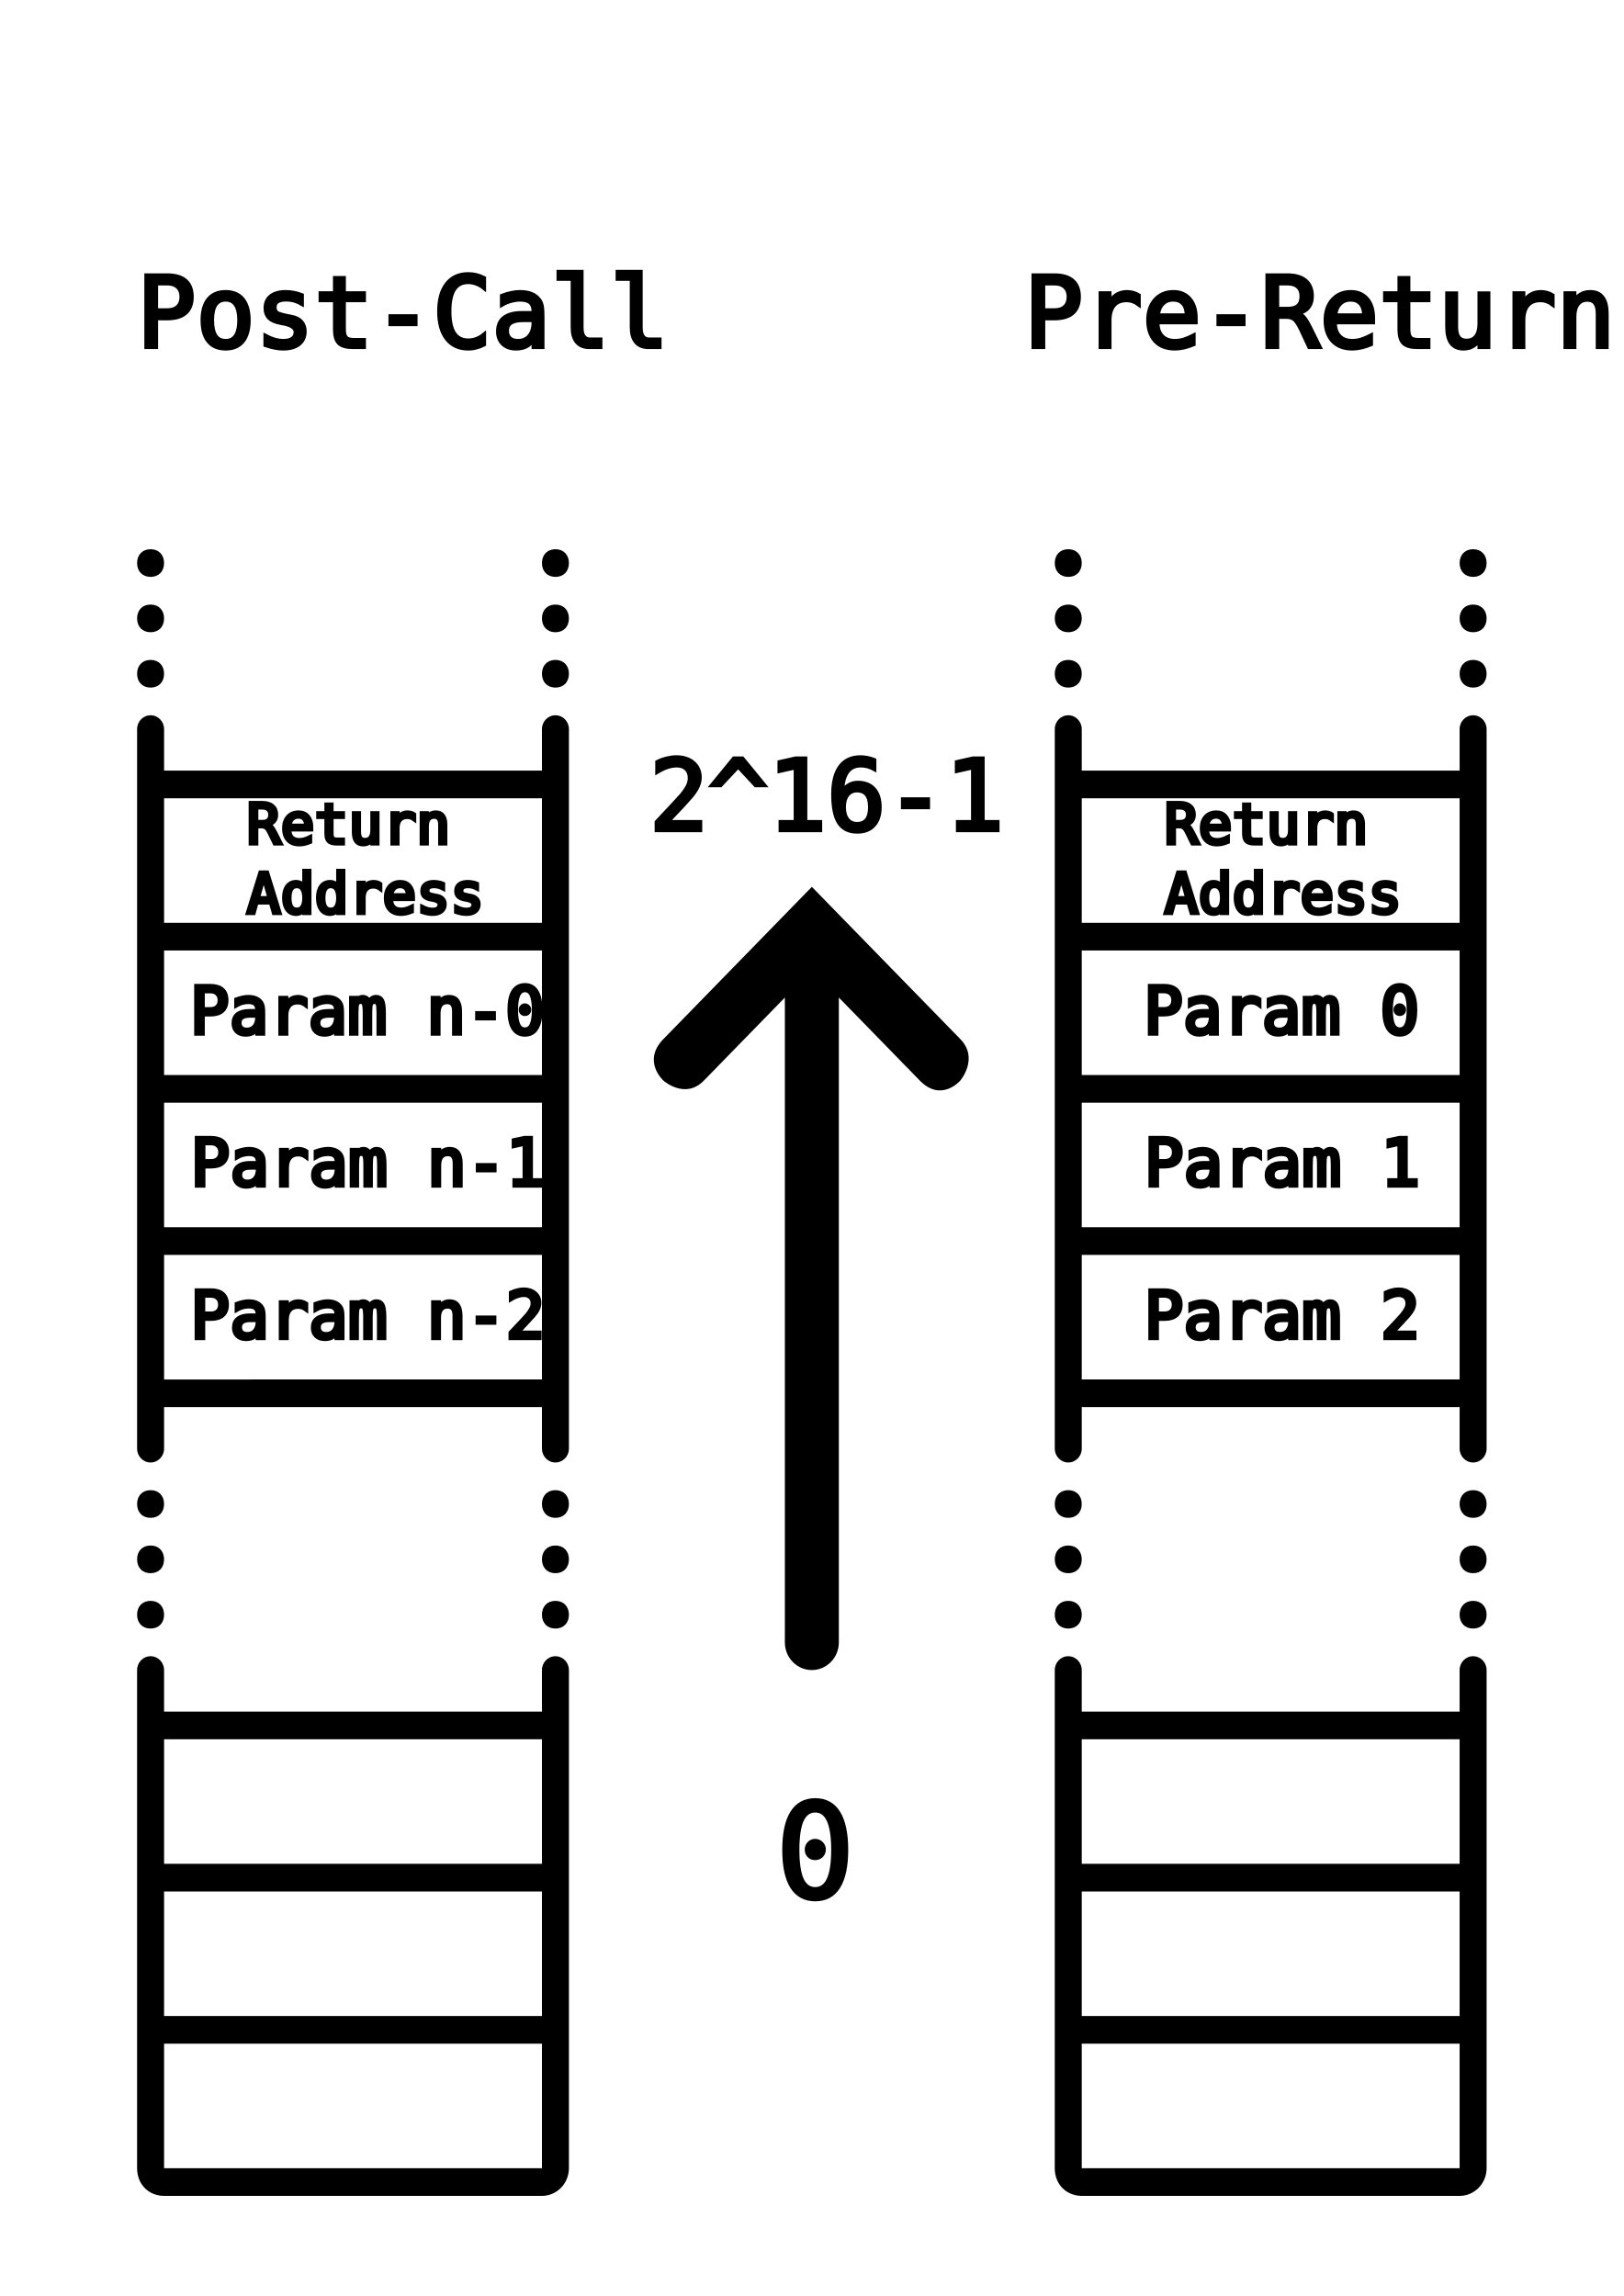
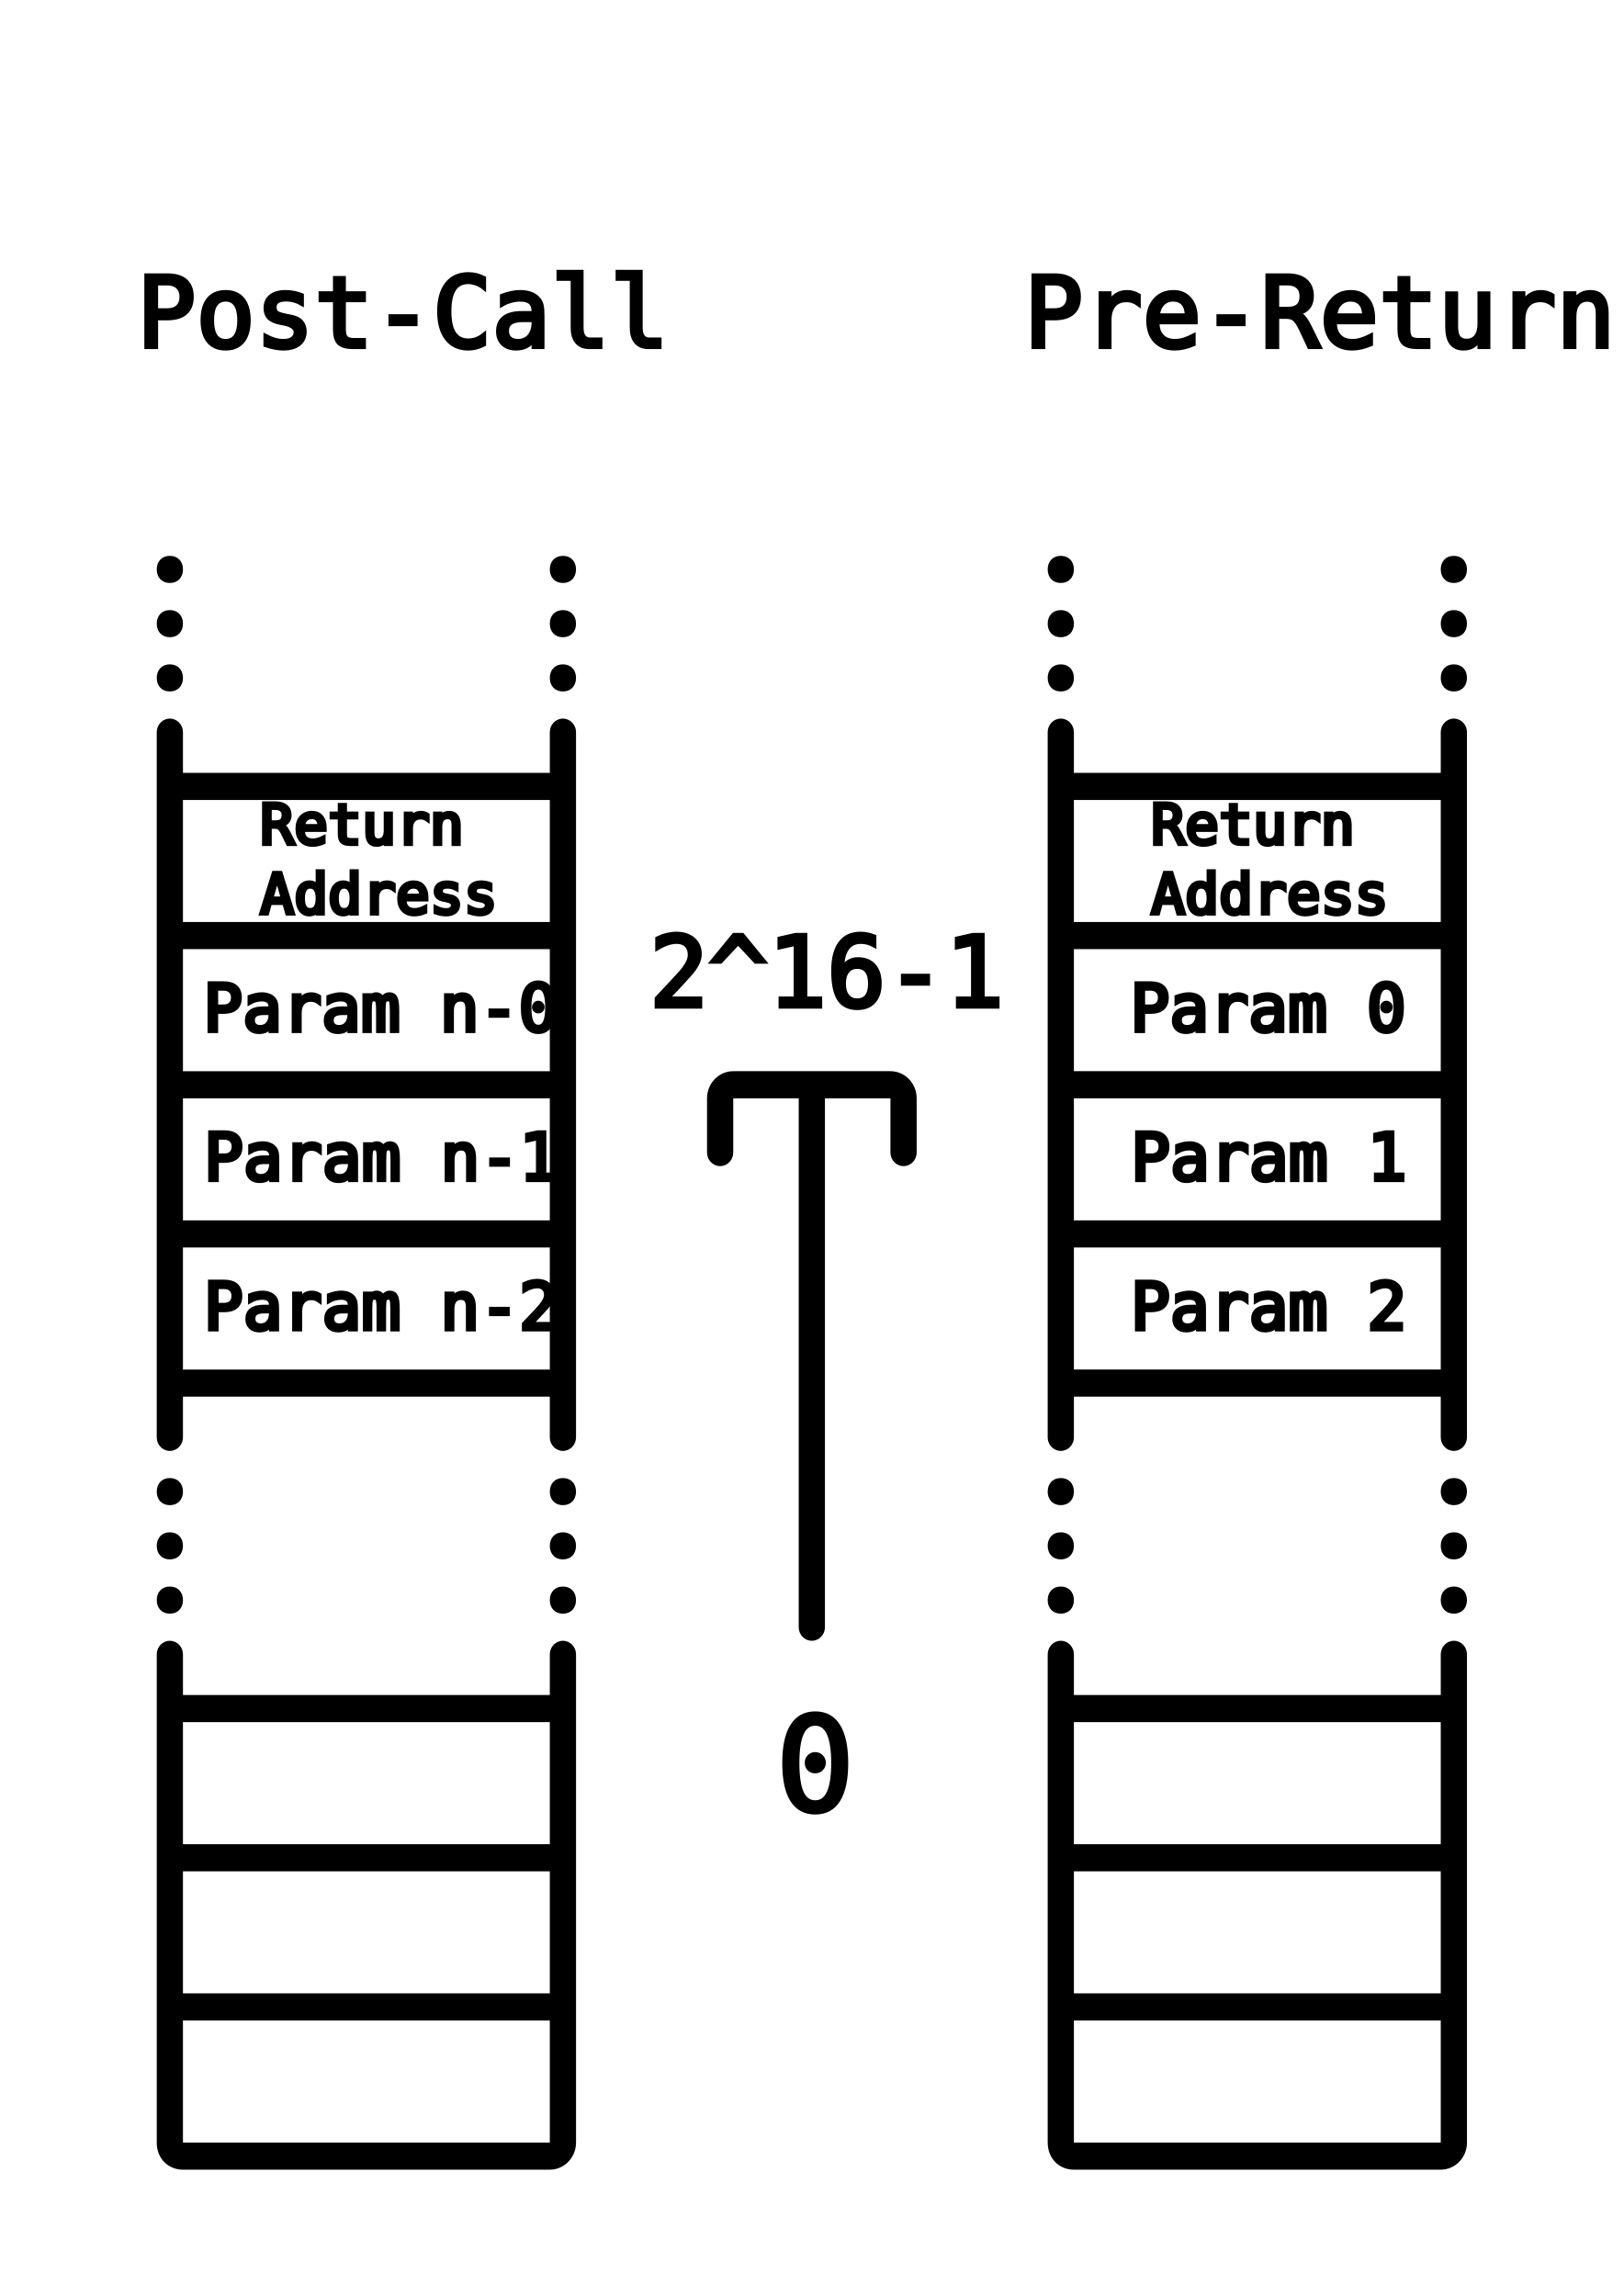
<svg xmlns="http://www.w3.org/2000/svg" width="210mm" height="297mm" viewBox="0 0 210 297" version="1.1" id="svg1" xml:space="preserve">
  <defs id="defs1" />
  <g id="layer1">
-     <path fill="currentColor" d="m 118.963,139.778 -10.472,-10.74 v 83.412 c 0,1.976 -1.564,3.58 -3.491,3.58 -1.927,0 -3.491,-1.604 -3.491,-3.58 V 129.038 L 91.037,139.778 c -2.444,2.506 -5.236,0 -5.236,0 0,0 -2.793,-2.506 0,-5.37 l 19.199,-19.689 19.199,19.689 c 2.444,2.506 0,5.37 0,5.37 0,0 -2.444,2.864 -5.236,0 z m 69.816,-66.944 c 0,-1.074 0.698,-1.79 1.745,-1.79 1.047,0 1.745,0.716 1.745,1.79 0,1.074 -0.698,1.79 -1.745,1.79 -1.047,0 -1.745,-0.716 -1.745,-1.79 z m 0,7.16 c 0,-1.074 0.698,-1.79 1.745,-1.79 1.047,0 1.745,0.716 1.745,1.79 0,1.074 -0.698,1.79 -1.745,1.79 -1.047,0 -1.745,-0.716 -1.745,-1.79 z m 0,7.16 c 0,-1.074 0.698,-1.79 1.745,-1.79 1.047,0 1.745,0.716 1.745,1.79 0,1.074 -0.698,1.79 -1.745,1.79 -1.047,0 -1.745,-0.716 -1.745,-1.79 z m -52.362,-14.32 c 0,-1.074 0.698,-1.79 1.745,-1.79 1.047,0 1.745,0.716 1.745,1.79 0,1.074 -0.698,1.79 -1.745,1.79 -1.047,0 -1.745,-0.716 -1.745,-1.79 z m 0,7.16 c 0,-1.074 0.698,-1.79 1.745,-1.79 1.047,0 1.745,0.716 1.745,1.79 0,1.074 -0.698,1.79 -1.745,1.79 -1.047,0 -1.745,-0.716 -1.745,-1.79 z m 0,7.16 c 0,-1.074 0.698,-1.79 1.745,-1.79 1.047,0 1.745,0.716 1.745,1.79 0,1.074 -0.698,1.79 -1.745,1.79 -1.047,0 -1.745,-0.716 -1.745,-1.79 z m 52.362,107.397 c 0,-1.074 0.698,-1.79 1.745,-1.79 1.047,0 1.745,0.716 1.745,1.79 0,1.074 -0.698,1.79 -1.745,1.79 -1.047,0 -1.745,-0.716 -1.745,-1.79 z m 0,7.16 c 0,-1.074 0.698,-1.79 1.745,-1.79 1.047,0 1.745,0.716 1.745,1.79 0,1.074 -0.698,1.79 -1.745,1.79 -1.047,0 -1.745,-0.716 -1.745,-1.79 z m 0,7.16 c 0,-1.074 0.698,-1.79 1.745,-1.79 1.047,0 1.745,0.716 1.745,1.79 0,1.074 -0.698,1.79 -1.745,1.79 -1.047,0 -1.745,-0.716 -1.745,-1.79 z m -52.362,-14.32 c 0,-1.074 0.698,-1.79 1.745,-1.79 1.047,0 1.745,0.716 1.745,1.79 0,1.074 -0.698,1.79 -1.745,1.79 -1.047,0 -1.745,-0.716 -1.745,-1.79 z m 0,7.16 c 0,-1.074 0.698,-1.79 1.745,-1.79 1.047,0 1.745,0.716 1.745,1.79 0,1.074 -0.698,1.79 -1.745,1.79 -1.047,0 -1.745,-0.716 -1.745,-1.79 z m 0,7.16 c 0,-1.074 0.698,-1.79 1.745,-1.79 1.047,0 1.745,0.716 1.745,1.79 0,1.074 -0.698,1.79 -1.745,1.79 -1.047,0 -1.745,-0.716 -1.745,-1.79 z m 0,71.598 v -64.438 c 0,-0.988 0.782,-1.79 1.745,-1.79 0.963,0 1.745,0.802 1.745,1.79 v 5.37 h 48.871 v -5.37 c 0,-0.988 0.782,-1.79 1.745,-1.79 0.963,0 1.745,0.802 1.745,1.79 v 64.438 c 0,1.976 -1.564,3.58 -3.491,3.58 h -48.871 c -1.927,0 -3.491,-1.432 -3.491,-3.58 z m 3.491,-93.078 c 0,0.988 -0.782,1.79 -1.745,1.79 -0.963,0 -1.745,-0.802 -1.745,-1.79 V 94.313 c 0,-0.988 0.782,-1.79 1.745,-1.79 0.963,0 1.745,0.802 1.745,1.79 v 5.37 h 48.871 v -5.37 c 0,-0.988 0.782,-1.79 1.745,-1.79 0.963,0 1.745,0.802 1.745,1.79 v 93.078 c 0,0.988 -0.782,1.79 -1.745,1.79 -0.963,0 -1.745,-0.802 -1.745,-1.79 v -5.37 h -48.871 z m 48.871,-8.95 v -16.11 h -48.871 v 16.11 z m 0,-19.689 v -16.11 h -48.871 v 16.11 z m 0,-19.689 v -16.11 h -48.871 v 16.11 z m 0,-19.689 v -16.11 h -48.871 v 16.11 z m 0,161.096 v -16.11 h -48.871 v 16.11 z m 0,-19.689 v -16.11 h -48.871 v 16.11 z m 0,-19.689 v -16.11 h -48.871 v 16.11 z M 70.092,72.834 c 0,-1.074 0.698,-1.79 1.745,-1.79 1.047,0 1.745,0.716 1.745,1.79 0,1.074 -0.698,1.79 -1.745,1.79 -1.047,0 -1.745,-0.716 -1.745,-1.79 z m 0,7.16 c 0,-1.074 0.698,-1.79 1.745,-1.79 1.047,0 1.745,0.716 1.745,1.79 0,1.074 -0.698,1.79 -1.745,1.79 -1.047,0 -1.745,-0.716 -1.745,-1.79 z m 0,7.16 c 0,-1.074 0.698,-1.79 1.745,-1.79 1.047,0 1.745,0.716 1.745,1.79 0,1.074 -0.698,1.79 -1.745,1.79 -1.047,0 -1.745,-0.716 -1.745,-1.79 z M 17.73,72.834 c 0,-1.074 0.698,-1.79 1.745,-1.79 1.047,0 1.745,0.716 1.745,1.79 0,1.074 -0.698,1.79 -1.745,1.79 -1.047,0 -1.745,-0.716 -1.745,-1.79 z m 0,7.16 c 0,-1.074 0.698,-1.79 1.745,-1.79 1.047,0 1.745,0.716 1.745,1.79 0,1.074 -0.698,1.79 -1.745,1.79 -1.047,0 -1.745,-0.716 -1.745,-1.79 z m 0,7.16 c 0,-1.074 0.698,-1.79 1.745,-1.79 1.047,0 1.745,0.716 1.745,1.79 0,1.074 -0.698,1.79 -1.745,1.79 -1.047,0 -1.745,-0.716 -1.745,-1.79 z M 70.092,194.551 c 0,-1.074 0.698,-1.79 1.745,-1.79 1.047,0 1.745,0.716 1.745,1.79 0,1.074 -0.698,1.79 -1.745,1.79 -1.047,0 -1.745,-0.716 -1.745,-1.79 z m 0,7.16 c 0,-1.074 0.698,-1.79 1.745,-1.79 1.047,0 1.745,0.716 1.745,1.79 0,1.074 -0.698,1.79 -1.745,1.79 -1.047,0 -1.745,-0.716 -1.745,-1.79 z m 0,7.16 c 0,-1.074 0.698,-1.79 1.745,-1.79 1.047,0 1.745,0.716 1.745,1.79 0,1.074 -0.698,1.79 -1.745,1.79 -1.047,0 -1.745,-0.716 -1.745,-1.79 z M 17.73,194.551 c 0,-1.074 0.698,-1.79 1.745,-1.79 1.047,0 1.745,0.716 1.745,1.79 0,1.074 -0.698,1.79 -1.745,1.79 -1.047,0 -1.745,-0.716 -1.745,-1.79 z m 0,7.16 c 0,-1.074 0.698,-1.79 1.745,-1.79 1.047,0 1.745,0.716 1.745,1.79 0,1.074 -0.698,1.79 -1.745,1.79 -1.047,0 -1.745,-0.716 -1.745,-1.79 z m 0,7.16 c 0,-1.074 0.698,-1.79 1.745,-1.79 1.047,0 1.745,0.716 1.745,1.79 0,1.074 -0.698,1.79 -1.745,1.79 -1.047,0 -1.745,-0.716 -1.745,-1.79 z m 0,71.598 v -64.438 c 0,-0.988 0.782,-1.79 1.745,-1.79 0.963,0 1.745,0.802 1.745,1.79 v 5.37 h 48.871 v -5.37 c 0,-0.988 0.782,-1.79 1.745,-1.79 0.963,0 1.745,0.802 1.745,1.79 v 64.438 c 0,1.976 -1.564,3.58 -3.491,3.58 H 21.221 c -1.927,0 -3.491,-1.432 -3.491,-3.58 z m 3.491,-93.078 c 0,0.988 -0.782,1.79 -1.745,1.79 -0.963,0 -1.745,-0.802 -1.745,-1.79 V 94.313 c 0,-0.988 0.782,-1.79 1.745,-1.79 0.963,0 1.745,0.802 1.745,1.79 v 5.37 h 48.871 v -5.37 c 0,-0.988 0.782,-1.79 1.745,-1.79 0.963,0 1.745,0.802 1.745,1.79 v 93.078 c 0,0.988 -0.782,1.79 -1.745,1.79 -0.963,0 -1.745,-0.802 -1.745,-1.79 v -5.37 H 21.221 Z m 48.871,-8.95 V 162.332 H 21.221 v 16.11 z m 0,-19.689 v -16.11 H 21.221 v 16.11 z m 0,-19.689 V 122.953 H 21.221 v 16.11 z m 0,-19.689 v -16.11 H 21.221 v 16.11 z m 0,161.096 V 264.359 H 21.221 v 16.11 z m 0,-19.689 v -16.11 H 21.221 v 16.11 z m 0,-19.689 V 224.98 H 21.221 v 16.11 z" id="path1" style="stroke-width:0.265" />
    <text xml:space="preserve" style="font-size:12.7px;font-family:Consolas;-inkscape-font-specification:Consolas;fill:#000000;stroke:#000000;stroke-width:0.529" x="17.716" y="44.891" id="text2">
      <tspan id="tspan2" style="font-size:12.7px;stroke-width:0.529" x="17.716" y="44.891">Post-Call</tspan>
    </text>
    <text xml:space="preserve" style="font-size:12.7px;font-family:Consolas;-inkscape-font-specification:Consolas;fill:#000000;stroke:#000000;stroke-width:0.529" x="132.452" y="44.892" id="text3">
      <tspan id="tspan3" style="font-size:12.7px;stroke-width:0.529" x="132.452" y="44.892">Pre-Return</tspan>
    </text>
-     <text xml:space="preserve" style="font-size:16.933px;font-family:Consolas;-inkscape-font-specification:Consolas;fill:#000000;stroke:#000000;stroke-width:0.529" x="100.345" y="245.446" id="text4">
-       <tspan id="tspan4" style="font-size:16.933px;stroke-width:0.529" x="100.345" y="245.446">0</tspan>
+     <text xml:space="preserve" style="font-size:16.933px;font-family:Consolas;-inkscape-font-specification:Consolas;fill:#000000;stroke:#000000;stroke-width:0.529" x="100.345" y="234.221" id="text4">
+       <tspan id="tspan4" style="font-size:16.933px;stroke-width:0.529" x="100.345" y="234.221">0</tspan>
    </text>
-     <text xml:space="preserve" style="font-size:12.7px;font-family:Consolas;-inkscape-font-specification:Consolas;fill:#000000;stroke:#000000;stroke-width:0.529" x="83.997" y="107.383" id="text5">
-       <tspan id="tspan5" style="stroke-width:0.529" x="83.997" y="107.383">2^16-1</tspan>
+     <text xml:space="preserve" style="font-size:12.7px;font-family:Consolas;-inkscape-font-specification:Consolas;fill:#000000;stroke:#000000;stroke-width:0.529" x="83.997" y="130.208" id="text5">
+       <tspan id="tspan5" style="stroke-width:0.529" x="83.997" y="130.208">2^16-1</tspan>
    </text>
-     <text xml:space="preserve" style="font-size:7.241px;font-family:Consolas;-inkscape-font-specification:Consolas;fill:#000000;stroke:#000000;stroke-width:0.529" x="31.732" y="109.772" id="text6" transform="scale(1.006034,0.9940018)">
-       <tspan id="tspan6" style="font-size:7.241px;stroke-width:0.529" x="31.732" y="109.772">Return </tspan>
-       <tspan style="font-size:7.241px;stroke-width:0.529" x="31.732" y="118.823" id="tspan7">Address</tspan>
+     <text xml:space="preserve" style="font-size:7.241px;font-family:Consolas;-inkscape-font-specification:Consolas;fill:#000000;stroke:#000000;stroke-width:0.529" x="33.454" y="109.832" id="text6" transform="scale(1.006034,0.9940018)">
+       <tspan id="tspan6" style="font-size:7.241px;stroke-width:0.529" x="33.454" y="109.832">Return </tspan>
+       <tspan style="font-size:7.241px;stroke-width:0.529" x="33.454" y="118.883" id="tspan7">Address</tspan>
    </text>
-     <text xml:space="preserve" style="font-size:7.241px;font-family:Consolas;-inkscape-font-specification:Consolas;fill:#000000;stroke:#000000;stroke-width:0.529" x="149.708" y="109.771" id="text6-6" transform="scale(1.006034,0.9940018)">
-       <tspan id="tspan6-9" style="font-size:7.241px;stroke-width:0.529" x="149.708" y="109.771">Return </tspan>
-       <tspan style="font-size:7.241px;stroke-width:0.529" x="149.708" y="118.822" id="tspan7-2">Address</tspan>
+     <text xml:space="preserve" style="font-size:7.241px;font-family:Consolas;-inkscape-font-specification:Consolas;fill:#000000;stroke:#000000;stroke-width:0.529" x="147.991" y="109.832" id="text6-6" transform="scale(1.006034,0.9940018)">
+       <tspan id="tspan6-9" style="font-size:7.241px;stroke-width:0.529" x="147.991" y="109.832">Return </tspan>
+       <tspan style="font-size:7.241px;stroke-width:0.529" x="147.991" y="118.883" id="tspan7-2">Address</tspan>
    </text>
-     <text xml:space="preserve" style="font-size:8.467px;font-family:Consolas;-inkscape-font-specification:Consolas;fill:#000000;stroke:#000000;stroke-width:0.529" x="24.565" y="133.71" id="text8">
-       <tspan id="tspan8" style="stroke-width:0.529" x="24.565" y="133.71">Param n-0</tspan>
+     <text xml:space="preserve" style="font-size:8.467px;font-family:Consolas;-inkscape-font-specification:Consolas;fill:#000000;stroke:#000000;stroke-width:0.529" x="26.294" y="133.372" id="text8">
+       <tspan id="tspan8" style="stroke-width:0.529" x="26.294" y="133.372">Param n-0</tspan>
    </text>
-     <text xml:space="preserve" style="font-size:8.467px;font-family:Consolas;-inkscape-font-specification:Consolas;fill:#000000;stroke:#000000;stroke-width:0.529" x="24.65" y="153.372" id="text8-3">
-       <tspan id="tspan8-4" style="stroke-width:0.529" x="24.65" y="153.372">Param n-1</tspan>
-       <tspan style="stroke-width:0.529" x="24.65" y="163.955" id="tspan9" />
+     <text xml:space="preserve" style="font-size:8.467px;font-family:Consolas;-inkscape-font-specification:Consolas;fill:#000000;stroke:#000000;stroke-width:0.529" x="26.379" y="152.643" id="text8-3">
+       <tspan id="tspan8-4" style="stroke-width:0.529" x="26.379" y="152.643">Param n-1</tspan>
+       <tspan style="stroke-width:0.529" x="26.379" y="163.227" id="tspan9" />
    </text>
-     <text xml:space="preserve" style="font-size:8.467px;font-family:Consolas;-inkscape-font-specification:Consolas;fill:#000000;stroke:#000000;stroke-width:0.529" x="24.624" y="173.085" id="text8-3-5">
-       <tspan id="tspan8-4-7" style="stroke-width:0.529" x="24.624" y="173.085">Param n-2</tspan>
-       <tspan style="stroke-width:0.529" x="24.624" y="183.668" id="tspan11" />
-       <tspan style="stroke-width:0.529" x="24.624" y="194.252" id="tspan9-0" />
+     <text xml:space="preserve" style="font-size:8.467px;font-family:Consolas;-inkscape-font-specification:Consolas;fill:#000000;stroke:#000000;stroke-width:0.529" x="26.356" y="171.966" id="text8-3-5">
+       <tspan id="tspan8-4-7" style="stroke-width:0.529" x="26.356" y="171.966">Param n-2</tspan>
+       <tspan style="stroke-width:0.529" x="26.356" y="182.549" id="tspan11" />
+       <tspan style="stroke-width:0.529" x="26.356" y="193.132" id="tspan9-0" />
    </text>
-     <text xml:space="preserve" style="font-size:8.467px;font-family:Consolas;-inkscape-font-specification:Consolas;fill:#000000;stroke:#000000;stroke-width:0.529" x="147.905" y="133.706" id="text12">
-       <tspan id="tspan12" style="stroke-width:0.529" x="147.905" y="133.706">Param 0</tspan>
+     <text xml:space="preserve" style="font-size:8.467px;font-family:Consolas;-inkscape-font-specification:Consolas;fill:#000000;stroke:#000000;stroke-width:0.529" x="146.178" y="133.372" id="text12">
+       <tspan id="tspan12" style="stroke-width:0.529" x="146.178" y="133.372">Param 0</tspan>
    </text>
-     <text xml:space="preserve" style="font-size:8.467px;font-family:Consolas;-inkscape-font-specification:Consolas;fill:#000000;stroke:#000000;stroke-width:0.529" x="147.99" y="153.372" id="text12-9">
-       <tspan id="tspan12-8" style="stroke-width:0.529" x="147.99" y="153.372">Param 1</tspan>
+     <text xml:space="preserve" style="font-size:8.467px;font-family:Consolas;-inkscape-font-specification:Consolas;fill:#000000;stroke:#000000;stroke-width:0.529" x="146.262" y="152.644" id="text12-9">
+       <tspan id="tspan12-8" style="stroke-width:0.529" x="146.262" y="152.644">Param 1</tspan>
    </text>
-     <text xml:space="preserve" style="font-size:8.467px;font-family:Consolas;-inkscape-font-specification:Consolas;fill:#000000;stroke:#000000;stroke-width:0.529" x="147.967" y="173.086" id="text12-9-0">
-       <tspan id="tspan12-8-4" style="stroke-width:0.529" x="147.967" y="173.086">Param 2</tspan>
+     <text xml:space="preserve" style="font-size:8.467px;font-family:Consolas;-inkscape-font-specification:Consolas;fill:#000000;stroke:#000000;stroke-width:0.529" x="146.24" y="171.965" id="text12-9-0">
+       <tspan id="tspan12-8-4" style="stroke-width:0.529" x="146.24" y="171.965">Param 2</tspan>
    </text>
    <text xml:space="preserve" style="font-size:8.467px;font-family:Consolas;-inkscape-font-specification:Consolas;fill:#000000;stroke:#000000;stroke-width:0.529" x="163.512" y="135.467" id="text13">
      <tspan id="tspan13" style="stroke-width:0.529" x="163.512" y="135.467" />
    </text>
+     <path fill="currentColor" d="m 94.833,142.073 v 7.017 c 0,0.968 -0.759,1.754 -1.695,1.754 -0.935,0 -1.695,-0.786 -1.695,-1.754 v -7.017 c 0,-1.937 1.518,-3.509 3.389,-3.509 h 20.334 c 1.871,0 3.389,1.572 3.389,3.509 v 7.017 c 0,0.968 -0.759,1.754 -1.695,1.754 -0.935,0 -1.695,-0.786 -1.695,-1.754 v -7.017 h -8.473 v 68.416 c 0,0.968 -0.759,1.754 -1.695,1.754 -0.935,0 -1.695,-0.786 -1.695,-1.754 V 142.073 Z M 186.338,73.657 c 0,-1.053 0.678,-1.754 1.695,-1.754 1.017,0 1.695,0.702 1.695,1.754 0,1.053 -0.678,1.754 -1.695,1.754 -1.017,0 -1.695,-0.702 -1.695,-1.754 z m 0,7.017 c 0,-1.053 0.678,-1.754 1.695,-1.754 1.017,0 1.695,0.702 1.695,1.754 0,1.053 -0.678,1.754 -1.695,1.754 -1.017,0 -1.695,-0.702 -1.695,-1.754 z m 0,7.017 c 0,-1.053 0.678,-1.754 1.695,-1.754 1.017,0 1.695,0.702 1.695,1.754 0,1.053 -0.678,1.754 -1.695,1.754 -1.017,0 -1.695,-0.702 -1.695,-1.754 z M 135.502,73.657 c 0,-1.053 0.678,-1.754 1.695,-1.754 1.017,0 1.695,0.702 1.695,1.754 0,1.053 -0.678,1.754 -1.695,1.754 -1.017,0 -1.695,-0.702 -1.695,-1.754 z m 0,7.017 c 0,-1.053 0.678,-1.754 1.695,-1.754 1.017,0 1.695,0.702 1.695,1.754 0,1.053 -0.678,1.754 -1.695,1.754 -1.017,0 -1.695,-0.702 -1.695,-1.754 z m 0,7.017 c 0,-1.053 0.678,-1.754 1.695,-1.754 1.017,0 1.695,0.702 1.695,1.754 0,1.053 -0.678,1.754 -1.695,1.754 -1.017,0 -1.695,-0.702 -1.695,-1.754 z m 50.836,105.255 c 0,-1.053 0.678,-1.754 1.695,-1.754 1.017,0 1.695,0.702 1.695,1.754 0,1.053 -0.678,1.754 -1.695,1.754 -1.017,0 -1.695,-0.702 -1.695,-1.754 z m 0,7.017 c 0,-1.053 0.678,-1.754 1.695,-1.754 1.017,0 1.695,0.702 1.695,1.754 0,1.053 -0.678,1.754 -1.695,1.754 -1.017,0 -1.695,-0.702 -1.695,-1.754 z m 0,7.017 c 0,-1.053 0.678,-1.754 1.695,-1.754 1.017,0 1.695,0.702 1.695,1.754 0,1.053 -0.678,1.754 -1.695,1.754 -1.017,0 -1.695,-0.702 -1.695,-1.754 z m -50.836,-14.034 c 0,-1.053 0.678,-1.754 1.695,-1.754 1.017,0 1.695,0.702 1.695,1.754 0,1.053 -0.678,1.754 -1.695,1.754 -1.017,0 -1.695,-0.702 -1.695,-1.754 z m 0,7.017 c 0,-1.053 0.678,-1.754 1.695,-1.754 1.017,0 1.695,0.702 1.695,1.754 0,1.053 -0.678,1.754 -1.695,1.754 -1.017,0 -1.695,-0.702 -1.695,-1.754 z m 0,7.017 c 0,-1.053 0.678,-1.754 1.695,-1.754 1.017,0 1.695,0.702 1.695,1.754 0,1.053 -0.678,1.754 -1.695,1.754 -1.017,0 -1.695,-0.702 -1.695,-1.754 z m 0,70.17 v -63.153 c 0,-0.968 0.759,-1.754 1.695,-1.754 0.935,0 1.695,0.786 1.695,1.754 v 5.263 h 47.447 v -5.263 c 0,-0.968 0.759,-1.754 1.695,-1.754 0.935,0 1.695,0.786 1.695,1.754 v 63.153 c 0,1.937 -1.518,3.509 -3.389,3.509 h -47.447 c -1.871,0 -3.389,-1.403 -3.389,-3.509 z m 3.389,-91.221 c 0,0.968 -0.759,1.754 -1.695,1.754 -0.935,0 -1.695,-0.786 -1.695,-1.754 V 94.708 c 0,-0.968 0.759,-1.754 1.695,-1.754 0.935,0 1.695,0.786 1.695,1.754 v 5.263 h 47.447 v -5.263 c 0,-0.968 0.759,-1.754 1.695,-1.754 0.935,0 1.695,0.786 1.695,1.754 v 91.221 c 0,0.968 -0.759,1.754 -1.695,1.754 -0.935,0 -1.695,-0.786 -1.695,-1.754 v -5.263 h -47.447 z m 47.447,-8.771 v -15.788 h -47.447 v 15.788 z m 0,-19.297 v -15.788 h -47.447 v 15.788 z m 0,-19.297 v -15.788 h -47.447 v 15.788 z m 0,-19.297 V 103.48 h -47.447 v 15.788 z m 0,157.883 v -15.788 h -47.447 v 15.788 z m 0,-19.297 v -15.788 h -47.447 v 15.788 z m 0,-19.297 v -15.788 h -47.447 v 15.788 z M 71.109,73.657 c 0,-1.053 0.678,-1.754 1.695,-1.754 1.017,0 1.695,0.702 1.695,1.754 0,1.053 -0.678,1.754 -1.695,1.754 -1.017,0 -1.695,-0.702 -1.695,-1.754 z m 0,7.017 c 0,-1.053 0.678,-1.754 1.695,-1.754 1.017,0 1.695,0.702 1.695,1.754 0,1.053 -0.678,1.754 -1.695,1.754 -1.017,0 -1.695,-0.702 -1.695,-1.754 z m 0,7.017 c 0,-1.053 0.678,-1.754 1.695,-1.754 1.017,0 1.695,0.702 1.695,1.754 0,1.053 -0.678,1.754 -1.695,1.754 -1.017,0 -1.695,-0.702 -1.695,-1.754 z M 20.273,73.657 c 0,-1.053 0.678,-1.754 1.695,-1.754 1.017,0 1.695,0.702 1.695,1.754 0,1.053 -0.678,1.754 -1.695,1.754 -1.017,0 -1.695,-0.702 -1.695,-1.754 z m 0,7.017 c 0,-1.053 0.678,-1.754 1.695,-1.754 1.017,0 1.695,0.702 1.695,1.754 0,1.053 -0.678,1.754 -1.695,1.754 -1.017,0 -1.695,-0.702 -1.695,-1.754 z m 0,7.017 c 0,-1.053 0.678,-1.754 1.695,-1.754 1.017,0 1.695,0.702 1.695,1.754 0,1.053 -0.678,1.754 -1.695,1.754 -1.017,0 -1.695,-0.702 -1.695,-1.754 z M 71.109,192.947 c 0,-1.053 0.678,-1.754 1.695,-1.754 1.017,0 1.695,0.702 1.695,1.754 0,1.053 -0.678,1.754 -1.695,1.754 -1.017,0 -1.695,-0.702 -1.695,-1.754 z m 0,7.017 c 0,-1.053 0.678,-1.754 1.695,-1.754 1.017,0 1.695,0.702 1.695,1.754 0,1.053 -0.678,1.754 -1.695,1.754 -1.017,0 -1.695,-0.702 -1.695,-1.754 z m 0,7.017 c 0,-1.053 0.678,-1.754 1.695,-1.754 1.017,0 1.695,0.702 1.695,1.754 0,1.053 -0.678,1.754 -1.695,1.754 -1.017,0 -1.695,-0.702 -1.695,-1.754 z M 20.273,192.947 c 0,-1.053 0.678,-1.754 1.695,-1.754 1.017,0 1.695,0.702 1.695,1.754 0,1.053 -0.678,1.754 -1.695,1.754 -1.017,0 -1.695,-0.702 -1.695,-1.754 z m 0,7.017 c 0,-1.053 0.678,-1.754 1.695,-1.754 1.017,0 1.695,0.702 1.695,1.754 0,1.053 -0.678,1.754 -1.695,1.754 -1.017,0 -1.695,-0.702 -1.695,-1.754 z m 0,7.017 c 0,-1.053 0.678,-1.754 1.695,-1.754 1.017,0 1.695,0.702 1.695,1.754 0,1.053 -0.678,1.754 -1.695,1.754 -1.017,0 -1.695,-0.702 -1.695,-1.754 z m 0,70.17 v -63.153 c 0,-0.968 0.759,-1.754 1.695,-1.754 0.935,0 1.695,0.786 1.695,1.754 v 5.263 h 47.447 v -5.263 c 0,-0.968 0.759,-1.754 1.695,-1.754 0.935,0 1.695,0.786 1.695,1.754 v 63.153 c 0,1.937 -1.518,3.509 -3.389,3.509 H 23.662 c -1.871,0 -3.389,-1.403 -3.389,-3.509 z m 3.389,-91.221 c 0,0.968 -0.759,1.754 -1.695,1.754 -0.935,0 -1.695,-0.786 -1.695,-1.754 V 94.708 c 0,-0.968 0.759,-1.754 1.695,-1.754 0.935,0 1.695,0.786 1.695,1.754 v 5.263 h 47.447 v -5.263 c 0,-0.968 0.759,-1.754 1.695,-1.754 0.935,0 1.695,0.786 1.695,1.754 v 91.221 c 0,0.968 -0.759,1.754 -1.695,1.754 -0.935,0 -1.695,-0.786 -1.695,-1.754 v -5.263 H 23.662 Z m 47.447,-8.771 v -15.788 H 23.662 v 15.788 z m 0,-19.297 V 142.073 H 23.662 v 15.788 z m 0,-19.297 v -15.788 H 23.662 v 15.788 z m 0,-19.297 V 103.48 H 23.662 v 15.788 z m 0,157.883 V 261.363 H 23.662 v 15.788 z m 0,-19.297 V 242.066 H 23.662 v 15.788 z m 0,-19.297 V 222.769 H 23.662 v 15.788 z" id="path1" style="stroke-width:0.265" />
  </g>
</svg>
